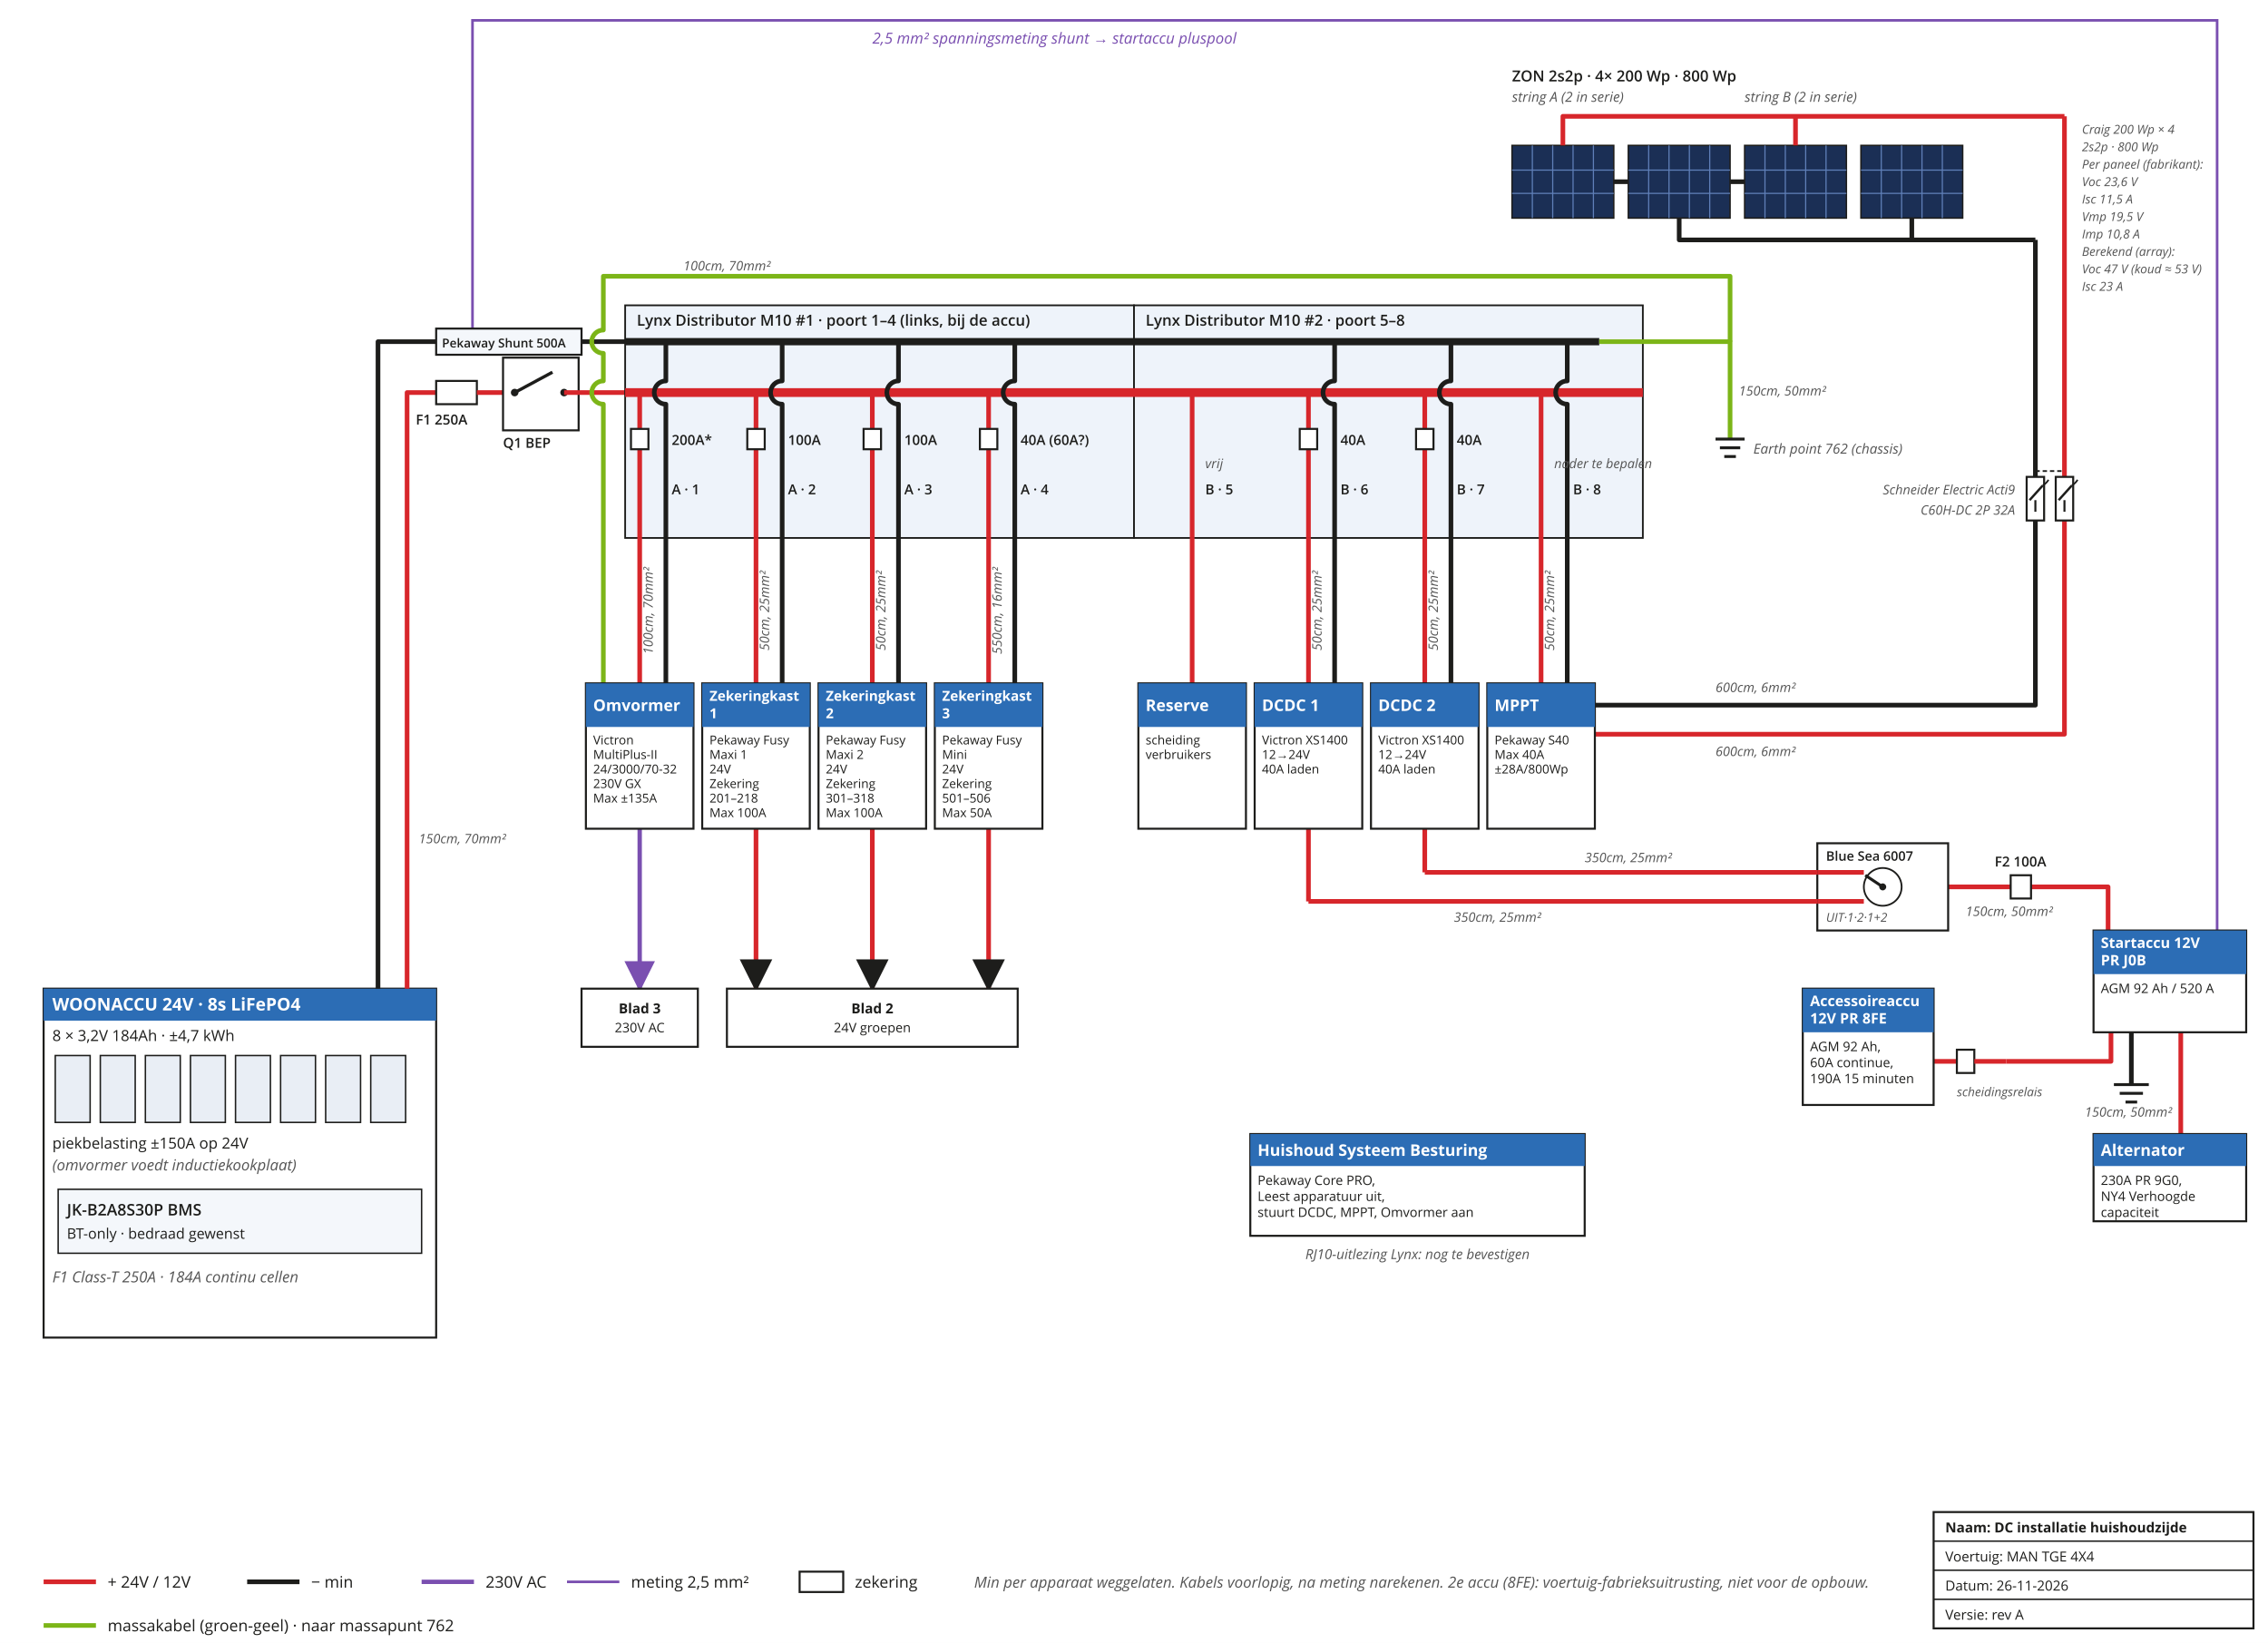
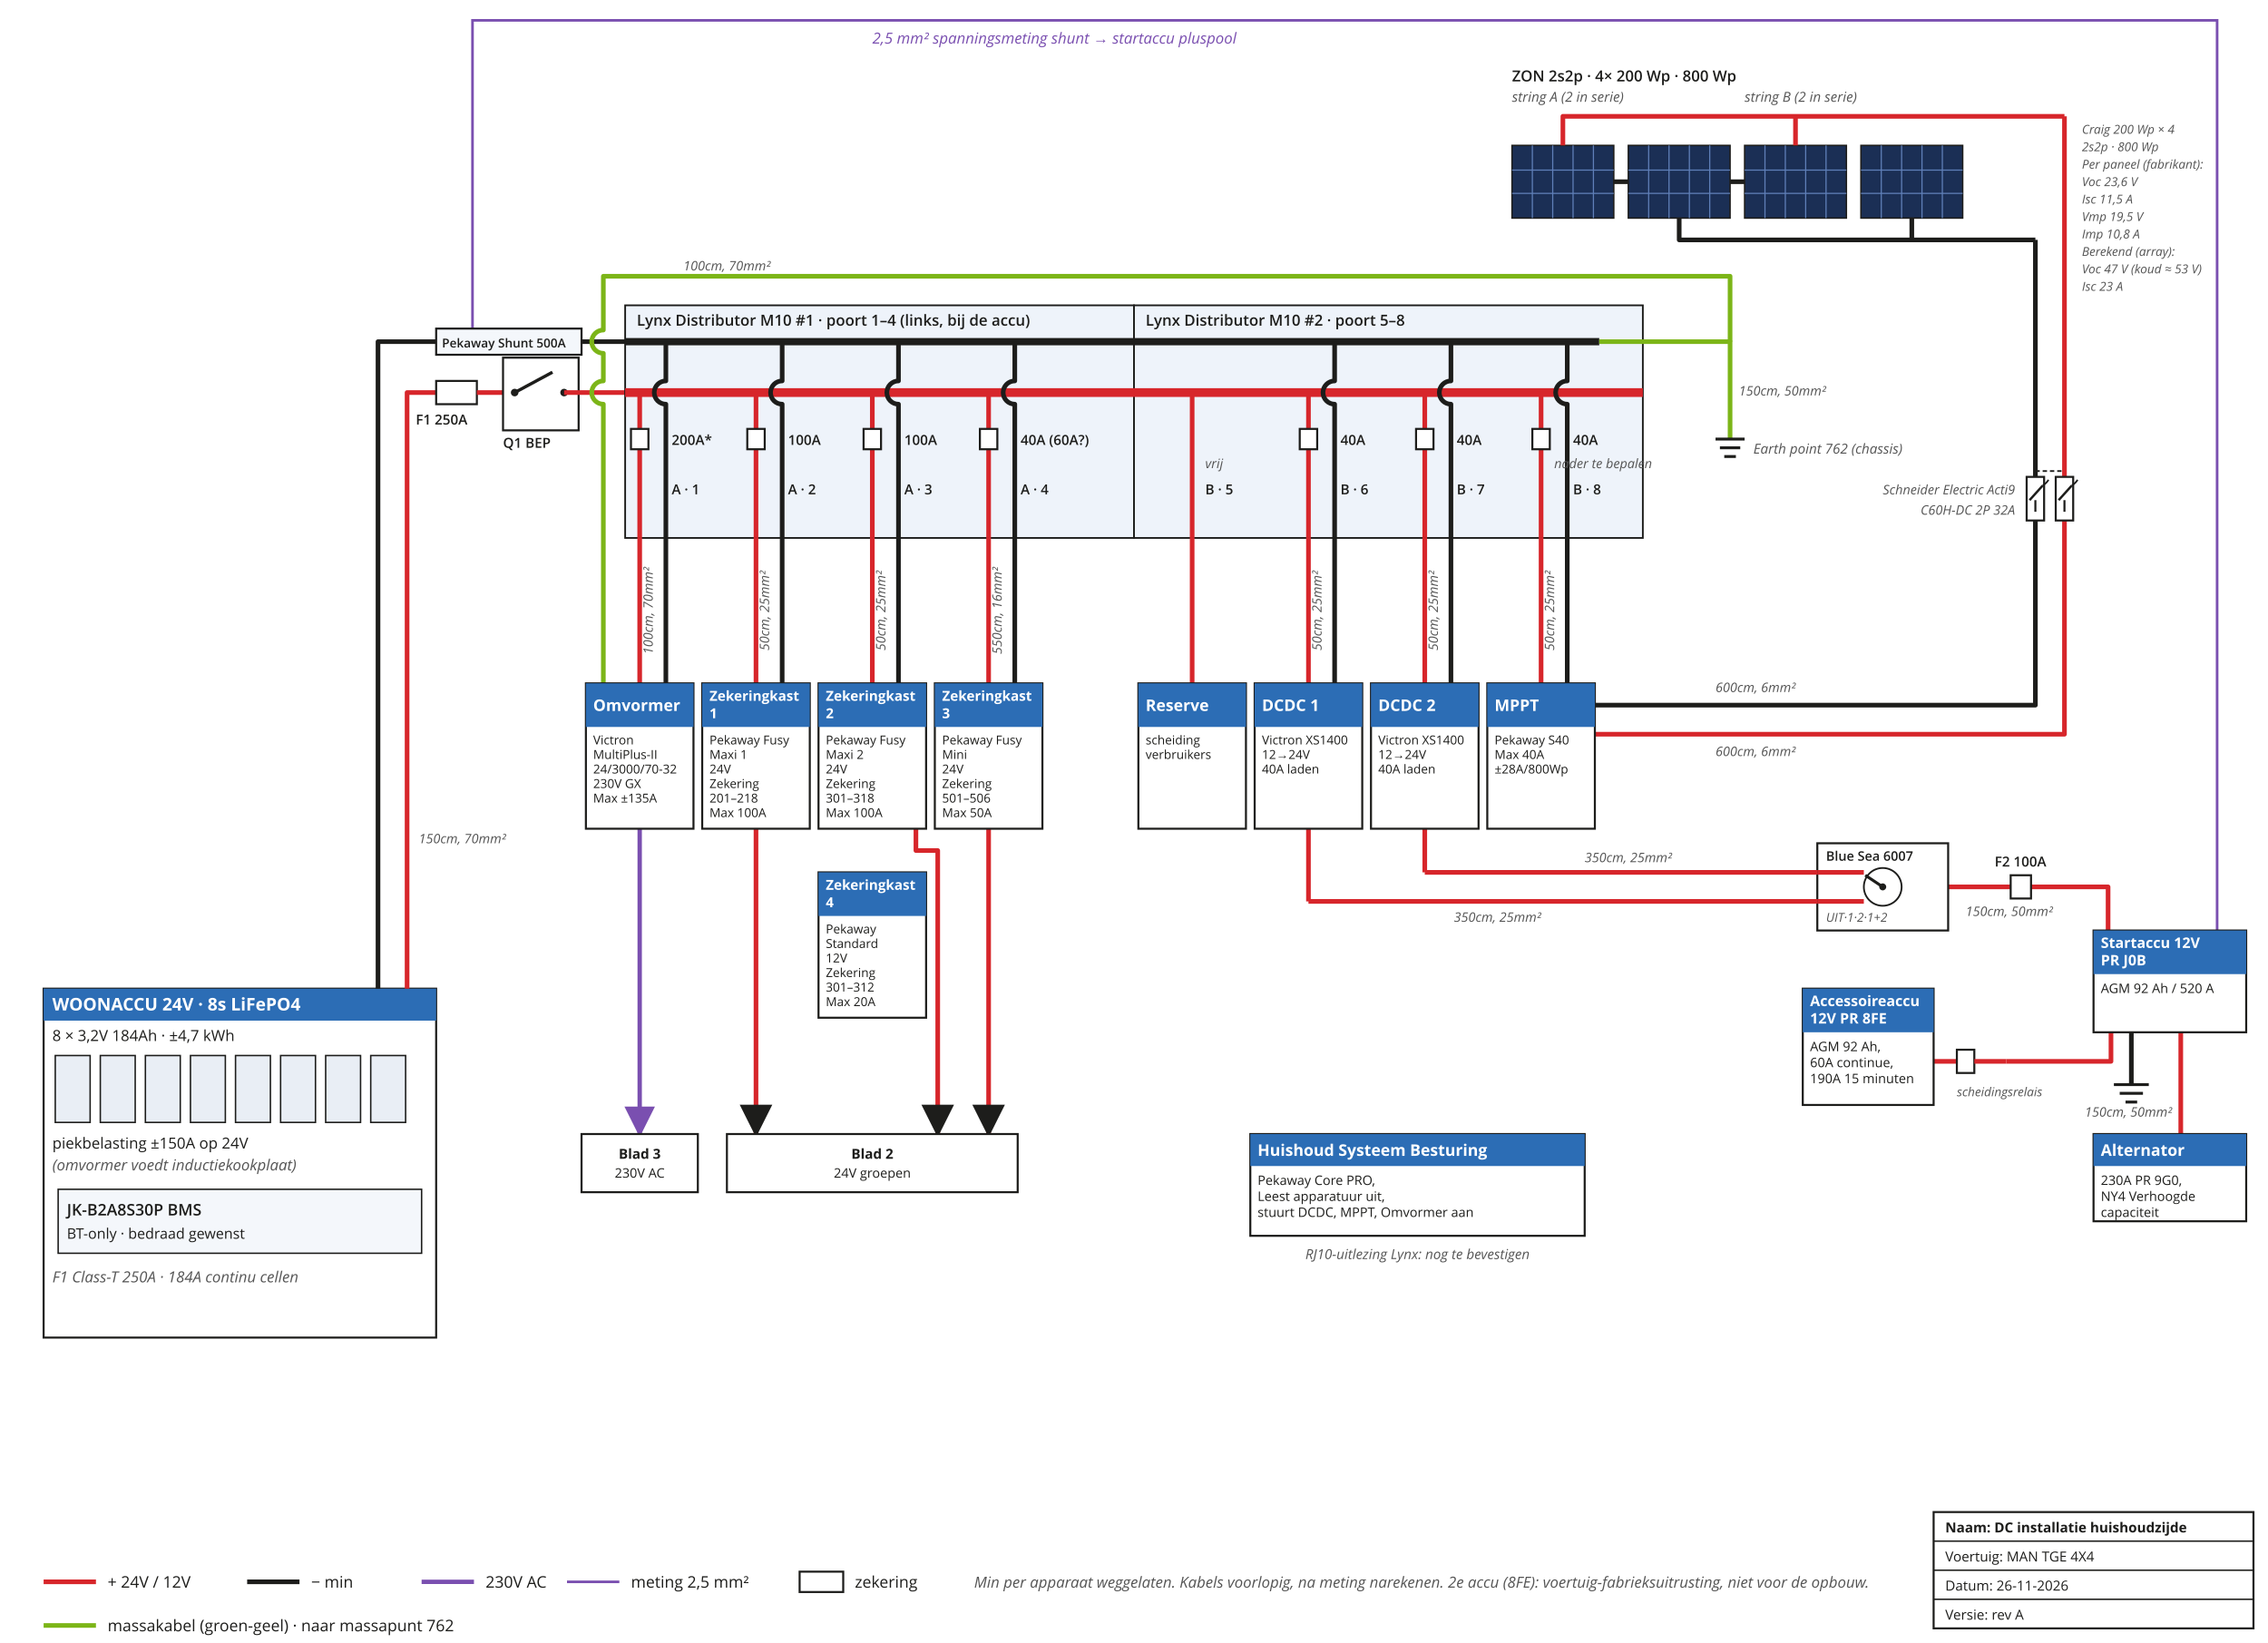
<svg xmlns="http://www.w3.org/2000/svg" viewBox="0 0 1560 1130" role="img" aria-label="Blad 1 energie en laden: woonaccu links onder, Lynx A en B midden met poorten 1 tot 8, zon 2s2p rechtsboven, 12V voertuigdelen rechts.">
  <rect width="100%" height="100%" fill="#fff" />
  <defs>
    <style>.p{stroke:#d7262b;stroke-width:3.2;fill:none;stroke-linejoin:round}
.n{stroke:#1d1d1b;stroke-width:3.2;fill:none;stroke-linejoin:round}
.ac{stroke:#7a4fb0;stroke-width:3;fill:none}
.box{fill:#fff;stroke:#1d1d1b;stroke-width:1.4}
.hd{fill:#2c6db5}
.ht{fill:#fff;font:700 12px 'Open Sans',Arial,sans-serif}
.bt{fill:#1d1d1b;font:400 11px 'Open Sans',Arial,sans-serif}
.lb{fill:#1d1d1b;font:600 11px 'Open Sans',Arial,sans-serif}
.cb{fill:#555;font:italic 400 10.5px 'Open Sans',Arial,sans-serif}
.fz{fill:#fff;stroke:#1d1d1b;stroke-width:1.4}
.fr{fill:#eef3fa;stroke:#1d1d1b;stroke-width:1.2}
.pv{fill:#1b2f55;stroke:#1d1d1b}
</style>
    <marker id="ar" viewBox="0 0 10 10" refX="9" refY="5" markerWidth="7" markerHeight="7" orient="auto-start-reverse">
      <path d="M0 0L10 5L0 10z" fill="#1d1d1b" />
    </marker>
    <marker id="arp" viewBox="0 0 10 10" refX="9" refY="5" markerWidth="7" markerHeight="7" orient="auto-start-reverse">
      <path d="M0 0L10 5L0 10z" fill="#7a4fb0" />
    </marker>
    <g id="pvp">
      <rect width="70" height="50" class="pv" />
      <path d="M0 17H70M0 33H70M14 0V50M28 0V50M42 0V50M56 0V50" stroke="#5f7fb8" stroke-width=".8" />
    </g>
  </defs>
  <g transform="translate(0,40)">
    <use href="#pvp" x="1040" y="60" />
    <use href="#pvp" x="1120" y="60" />
    <use href="#pvp" x="1200" y="60" />
    <use href="#pvp" x="1280" y="60" />
    <path d="M1110 85H1120" class="n" />
    <path d="M1190 85H1200" class="n" />
    <path d="M1075 60V40H1420" class="p" />
    <path d="M1155 110V125H1400" class="n" />
    <path d="M1235 60V40" class="p" />
    <path d="M1315 110V125" class="n" />
    <text x="1432" y="52" class="cb" style="font-size:8.5px">Craig 200 Wp × 4</text>
    <text x="1432" y="64" class="cb" style="font-size:8.5px">2s2p · 800 Wp</text>
    <text x="1432" y="76" class="cb" style="font-size:8.5px">Per paneel (fabrikant):</text>
    <text x="1432" y="88" class="cb" style="font-size:8.5px">Voc 23,6 V</text>
    <text x="1432" y="100" class="cb" style="font-size:8.5px">Isc 11,5 A</text>
    <text x="1432" y="112" class="cb" style="font-size:8.5px">Vmp 19,5 V</text>
    <text x="1432" y="124" class="cb" style="font-size:8.5px">Imp 10,8 A</text>
    <text x="1432" y="136" class="cb" style="font-size:8.5px">Berekend (array):</text>
    <text x="1432" y="148" class="cb" style="font-size:8.5px">Voc 47 V (koud ≈ 53 V)</text>
    <text x="1432" y="160" class="cb" style="font-size:8.5px">Isc 23 A</text>
    <text x="1040" y="30" class="cb" style="font-size:9.5px">string A (2 in serie)</text>
    <text x="1200" y="30" class="cb" style="font-size:9.5px">string B (2 in serie)</text>
    <text x="1040" y="16" class="lb" style="font-size:10.5px">ZON 2s2p · 4× 200 Wp · 800 Wp</text>
    <path d="M1420 40V465H1097" class="p" />
    <text x="1180" y="480" class="cb" style="font-size:9px">600cm, 6mm²</text>
    <path d="M1400 125V445H1097" class="n" />
    <text x="1180" y="436" class="cb" style="font-size:9px">600cm, 6mm²</text>
    <path d="M1400 284H1420" stroke="#1d1d1b" stroke-width="1.2" stroke-dasharray="3 2" />
    <rect x="1394" y="288" width="12" height="30" fill="#fff" stroke="#1d1d1b" stroke-width="1.4" />
    <path d="M1400 312V304" stroke="#1d1d1b" stroke-width="1.4" />
    <path d="M1396 304L1405 294" stroke="#1d1d1b" stroke-width="1.6" />
    <path d="M1405 294Q1408 292 1409 290" stroke="#1d1d1b" stroke-width="1.2" fill="none" />
    <rect x="1414" y="288" width="12" height="30" fill="#fff" stroke="#1d1d1b" stroke-width="1.4" />
    <path d="M1420 312V304" stroke="#1d1d1b" stroke-width="1.4" />
    <path d="M1416 304L1425 294" stroke="#1d1d1b" stroke-width="1.6" />
    <path d="M1425 294Q1428 292 1429 290" stroke="#1d1d1b" stroke-width="1.2" fill="none" />
    <text x="1386" y="300" class="cb" style="font-size:9px" text-anchor="end">Schneider Electric Acti9</text>
    <text x="1386" y="314" class="cb" style="font-size:9px" text-anchor="end">C60H-DC 2P 32A</text>
    <path d="M325 187V-26H1525V600" stroke="#7a4fb0" stroke-width="1.8" fill="none" />
    <text x="600" y="-10" class="cb" style="fill:#7a4fb0">2,5 mm² spanningsmeting shunt → startaccu pluspool</text>
    <rect x="30" y="640" width="270" height="240" class="box" />
    <rect x="30" y="640" width="270" height="22" class="hd" />
    <text x="36" y="655" class="ht">WOONACCU 24V · 8s LiFePO4</text>
    <text x="36" y="676" class="bt" style="font-size:10.5px">8 × 3,2V 184Ah · ±4,7 kWh</text>
    <rect x="38" y="686" width="24" height="46" fill="#e9eef5" stroke="#1d1d1b" />
    <rect x="69" y="686" width="24" height="46" fill="#e9eef5" stroke="#1d1d1b" />
    <rect x="100" y="686" width="24" height="46" fill="#e9eef5" stroke="#1d1d1b" />
    <rect x="131" y="686" width="24" height="46" fill="#e9eef5" stroke="#1d1d1b" />
    <rect x="162" y="686" width="24" height="46" fill="#e9eef5" stroke="#1d1d1b" />
    <rect x="193" y="686" width="24" height="46" fill="#e9eef5" stroke="#1d1d1b" />
    <rect x="224" y="686" width="24" height="46" fill="#e9eef5" stroke="#1d1d1b" />
    <rect x="255" y="686" width="24" height="46" fill="#e9eef5" stroke="#1d1d1b" />
    <text x="36" y="750" class="bt" style="font-size:10.5px">piekbelasting ±150A op 24V</text>
    <text x="36" y="765" class="cb">(omvormer voedt inductiekookplaat)</text>
    <rect x="40" y="778" width="250" height="44" fill="#f4f7fb" stroke="#1d1d1b" />
    <text x="46" y="796" class="lb">JK-B2A8S30P BMS</text>
    <text x="46" y="812" class="bt" style="font-size:10px">BT-only · bedraad gewenst</text>
    <text x="36" y="842" class="cb">F1 Class-T 250A · 184A continu cellen</text>
    <path d="M260 640V195H300" class="n" />
    <path d="M280 640V230H300" class="p" />
    <text x="288" y="540" class="cb" style="font-size:9px">150cm, 70mm²</text>
    <path d="M400 195H430" class="n" />
    <rect x="300" y="186" width="100" height="18" class="box" style="fill:#f4f7fb" />
    <text x="304" y="199" class="lb" style="font-size:8.5px">Pekaway Shunt 500A</text>
    <rect x="300" y="222" width="28" height="16" class="fz" />
    <text x="286" y="252" class="lb" style="font-size:9.5px">F1 250A</text>
    <path d="M328 230H346" class="p" />
    <rect x="346" y="206" width="52" height="50" fill="none" stroke="#1d1d1b" stroke-width="1.4" />
    <circle cx="354" cy="230" r="2.6" fill="#1d1d1b" />
    <circle cx="388" cy="230" r="2.6" fill="#1d1d1b" />
    <path d="M354 230L380 216" stroke="#1d1d1b" stroke-width="2.2" />
    <path d="M388 230H430" class="p" />
    <text x="346" y="268" class="lb" style="font-size:9.5px">Q1 BEP</text>
    <rect x="430" y="170" width="350" height="160" class="fr" />
    <text x="438" y="184" class="lb" style="font-size:10.5px">Lynx Distributor M10 #1 · poort 1–4 (links, bij de accu)</text>
    <rect x="780" y="170" width="350" height="160" class="fr" />
    <text x="788" y="184" class="lb" style="font-size:10.5px">Lynx Distributor M10 #2 · poort 5–8</text>
    <path d="M430 195H1100" class="n" style="stroke-width:5" />
    <path d="M430 230H1130" class="p" style="stroke-width:6" />
    <path d="M1100 195H1190V262" style="stroke:#7CB518;stroke-width:3.2;fill:none;stroke-linejoin:round" />
    <text x="1196" y="232" class="cb" style="font-size:9px">150cm, 50mm²</text>
    <path d="M1180 262H1200M1183 268H1197M1186 274H1194" stroke="#1d1d1b" stroke-width="2" />
    <text x="1206" y="272" class="cb" style="font-size:9.5px">Earth point 762 (chassis)</text>
    <path d="M458 430V238a8 8 0 0 1 0-16V195" class="n" />
    <path d="M538 430V238a8 8 0 0 1 0-16V195" class="n" />
    <path d="M618 430V238a8 8 0 0 1 0-16V195" class="n" />
    <path d="M698 430V238a8 8 0 0 1 0-16V195" class="n" />
    <path d="M918 430V238a8 8 0 0 1 0-16V195" class="n" />
    <path d="M998 430V238a8 8 0 0 1 0-16V195" class="n" />
    <path d="M1078 430V238a8 8 0 0 1 0-16V195" class="n" />
    <path d="M415 430V238a8 8 0 0 1 0-16V203a8 8 0 0 1 0-16V150H1190V195" style="stroke:#7CB518;stroke-width:3.2;fill:none;stroke-linejoin:round" />
    <text x="470" y="146" class="cb" style="font-size:9px">100cm, 70mm²</text>
    <path d="M440 230V330" class="p" />
    <rect x="434" y="255" width="12" height="14" class="fz" />
    <text x="462" y="266" class="lb" style="font-size:9.5px">200A*</text>
    <text x="462" y="300" class="lb" style="font-size:9.5px">A · 1</text>
    <path d="M440 330V430" class="p" />
    <path d="M520 230V330" class="p" />
    <rect x="514" y="255" width="12" height="14" class="fz" />
    <text x="542" y="266" class="lb" style="font-size:9.5px">100A</text>
    <text x="542" y="300" class="lb" style="font-size:9.5px">A · 2</text>
    <path d="M520 330V430" class="p" />
    <path d="M600 230V330" class="p" />
    <rect x="594" y="255" width="12" height="14" class="fz" />
    <text x="622" y="266" class="lb" style="font-size:9.5px">100A</text>
    <text x="622" y="300" class="lb" style="font-size:9.5px">A · 3</text>
    <path d="M600 330V430" class="p" />
    <path d="M680 230V330" class="p" />
    <rect x="674" y="255" width="12" height="14" class="fz" />
    <text x="702" y="266" class="lb" style="font-size:9.5px">40A (60A?)</text>
    <text x="702" y="300" class="lb" style="font-size:9.5px">A · 4</text>
    <path d="M680 330V430" class="p" />
    <path d="M820 230V330" class="p" />
    <text x="829" y="282" class="cb" style="font-size:9px">vrij</text>
    <text x="829" y="300" class="lb" style="font-size:9.5px">B · 5</text>
    <path d="M820 330V430" class="p" />
    <path d="M900 230V330" class="p" />
    <rect x="894" y="255" width="12" height="14" class="fz" />
    <text x="922" y="266" class="lb" style="font-size:9.5px">40A</text>
    <text x="922" y="300" class="lb" style="font-size:9.5px">B · 6</text>
    <path d="M900 330V430" class="p" />
    <path d="M980 230V330" class="p" />
    <rect x="974" y="255" width="12" height="14" class="fz" />
    <text x="1002" y="266" class="lb" style="font-size:9.5px">40A</text>
    <text x="1002" y="300" class="lb" style="font-size:9.5px">B · 7</text>
    <path d="M980 330V430" class="p" />
    <path d="M1060 230V330" class="p" />
+     <rect x="1054" y="255" width="12" height="14" class="fz" />
+     <text x="1082" y="266" class="lb" style="font-size:9.5px">40A</text>
    <text x="1069" y="282" class="cb" style="font-size:9px">nader te bepalen</text>
    <text x="1082" y="300" class="lb" style="font-size:9.5px">B · 8</text>
    <path d="M1060 330V430" class="p" />
-     <path d="M440 530V640" class="ac" marker-end="url(#arp)" />
-     <path d="M520 530V640" class="p" marker-end="url(#ar)" />
-     <path d="M600 530V640" class="p" marker-end="url(#ar)" />
-     <path d="M680 530V640" class="p" marker-end="url(#ar)" />
+     <path d="M440 530V740" class="ac" marker-end="url(#arp)" />
+     <path d="M520 530V740" class="p" marker-end="url(#ar)" />
+     <path d="M630 530V545H645V740" class="p" marker-end="url(#ar)" />
+     <path d="M680 530V740" class="p" marker-end="url(#ar)" />
    <path d="M1450 600V570H1340" class="p" />
    <rect x="1383" y="562" width="14" height="16" class="fz" />
    <text x="1372" y="556" class="lb" style="font-size:9.5px">F2 100A</text>
    <text x="1352" y="590" class="cb" style="font-size:9px">150cm, 50mm²</text>
    <rect x="1250" y="540" width="90" height="60" class="box" />
    <circle cx="1295" cy="570" r="13" fill="#fff" stroke="#1d1d1b" stroke-width="1.2" />
    <circle cx="1295" cy="570" r="2.4" fill="#1d1d1b" />
    <path d="M1295 570L1283 562" stroke="#1d1d1b" stroke-width="2" />
    <text x="1256" y="552" class="lb" style="font-size:9px">Blue Sea 6007</text>
    <text x="1256" y="594" class="cb" style="font-size:8.5px">UIT·1·2·1+2</text>
    <path d="M1250 560H1282" class="p" />
    <path d="M1250 580H1282" class="p" />
    <path d="M980 560V530" class="p" />
    <path d="M980 560H1250" class="p" />
    <path d="M900 580V530" class="p" />
    <path d="M900 580H1250" class="p" />
    <text x="1090" y="553" class="cb" style="font-size:9px">350cm, 25mm²</text>
    <text x="1000" y="594" class="cb" style="font-size:9px">350cm, 25mm²</text>
    <path d="M1330 690H1346" class="p" />
    <rect x="1346" y="682" width="12" height="16" class="fz" />
    <path d="M1358 690H1380" class="p" />
    <text x="1346" y="714" class="cb" style="font-size:8.5px">scheidingsrelais</text>
    <path d="M1380 690H1452V670" class="p" />
    <path d="M1466 670V706" class="n" />
    <path d="M1454 706H1478M1458 712H1474M1462 718H1470" stroke="#1d1d1b" stroke-width="2" />
    <path d="M1500 740V670" class="p" />
    <text x="1494" y="728" text-anchor="end" class="cb" style="font-size:9px">150cm, 50mm²</text>
    <text x="975" y="826" class="cb" text-anchor="middle" style="font-size:9.5px">RJ10-uitlezing Lynx: nog te bevestigen</text>
    <g transform="translate(30,1040)">
      <path d="M0 8H36" class="p" />
      <text x="44" y="12" class="bt">+ 24V / 12V</text>
      <path d="M140 8H176" class="n" />
      <text x="184" y="12" class="bt">− min</text>
      <path d="M260 8H296" class="ac" />
      <text x="304" y="12" class="bt">230V AC</text>
      <path d="M360 8H396" stroke="#7a4fb0" stroke-width="1.8" />
      <text x="404" y="12" class="bt">meting 2,5 mm²</text>
      <rect x="520" y="1" width="30" height="14" class="fz" />
      <text x="558" y="12" class="bt">zekering</text>
      <path d="M0 38H36" style="stroke:#7CB518;stroke-width:3.2;fill:none;stroke-linejoin:round" />
      <text x="44" y="42" class="bt">massakabel (groen-geel) · naar massapunt 762</text>
      <text x="640" y="12" class="cb">Min per apparaat weggelaten. Kabels voorlopig, na meting narekenen. 2e accu (8FE): voertuig-fabrieksuitrusting, niet voor de opbouw.</text>
    </g>
    <rect x="403" y="430" width="74" height="100" class="box" />
    <rect x="403" y="430" width="74" height="30" class="hd" />
    <text x="408" y="449" class="ht" style="font-size:11px">Omvormer</text>
    <text x="408" y="472" class="bt" style="font-size:8.5px">Victron</text>
    <text x="408" y="482" class="bt" style="font-size:8.5px">MultiPlus-II</text>
    <text x="408" y="492" class="bt" style="font-size:8.5px">24/3000/70-32</text>
    <text x="408" y="502" class="bt" style="font-size:8.5px">230V GX</text>
    <text x="408" y="512" class="bt" style="font-size:8.5px">Max ±135A</text>
    <rect x="483" y="430" width="74" height="100" class="box" />
    <rect x="483" y="430" width="74" height="30" class="hd" />
    <text x="488" y="442" class="ht" style="font-size:9.5px">Zekeringkast</text>
    <text x="488" y="454" class="ht" style="font-size:9.5px">1</text>
    <text x="488" y="472" class="bt" style="font-size:8.5px">Pekaway Fusy</text>
    <text x="488" y="482" class="bt" style="font-size:8.5px">Maxi 1</text>
    <text x="488" y="492" class="bt" style="font-size:8.5px">24V</text>
    <text x="488" y="502" class="bt" style="font-size:8.5px">Zekering</text>
    <text x="488" y="512" class="bt" style="font-size:8.5px">201–218</text>
    <text x="488" y="522" class="bt" style="font-size:8.5px">Max 100A</text>
    <rect x="563" y="430" width="74" height="100" class="box" />
    <rect x="563" y="430" width="74" height="30" class="hd" />
    <text x="568" y="442" class="ht" style="font-size:9.5px">Zekeringkast</text>
    <text x="568" y="454" class="ht" style="font-size:9.5px">2</text>
    <text x="568" y="472" class="bt" style="font-size:8.5px">Pekaway Fusy</text>
    <text x="568" y="482" class="bt" style="font-size:8.5px">Maxi 2</text>
    <text x="568" y="492" class="bt" style="font-size:8.5px">24V</text>
    <text x="568" y="502" class="bt" style="font-size:8.5px">Zekering</text>
    <text x="568" y="512" class="bt" style="font-size:8.5px">301–318</text>
    <text x="568" y="522" class="bt" style="font-size:8.5px">Max 100A</text>
+     <rect x="563" y="560" width="74" height="100" class="box" />
+     <rect x="563" y="560" width="74" height="30" class="hd" />
+     <text x="568" y="572" class="ht" style="font-size:9.5px">Zekeringkast</text>
+     <text x="568" y="584" class="ht" style="font-size:9.5px">4</text>
+     <text x="568" y="602" class="bt" style="font-size:8.5px">Pekaway</text>
+     <text x="568" y="612" class="bt" style="font-size:8.5px">Standard</text>
+     <text x="568" y="622" class="bt" style="font-size:8.5px">12V</text>
+     <text x="568" y="632" class="bt" style="font-size:8.5px">Zekering</text>
+     <text x="568" y="642" class="bt" style="font-size:8.5px">301–312</text>
+     <text x="568" y="652" class="bt" style="font-size:8.5px">Max 20A</text>
    <rect x="643" y="430" width="74" height="100" class="box" />
    <rect x="643" y="430" width="74" height="30" class="hd" />
    <text x="648" y="442" class="ht" style="font-size:9.5px">Zekeringkast</text>
    <text x="648" y="454" class="ht" style="font-size:9.5px">3</text>
    <text x="648" y="472" class="bt" style="font-size:8.5px">Pekaway Fusy</text>
    <text x="648" y="482" class="bt" style="font-size:8.5px">Mini</text>
    <text x="648" y="492" class="bt" style="font-size:8.5px">24V</text>
    <text x="648" y="502" class="bt" style="font-size:8.5px">Zekering</text>
    <text x="648" y="512" class="bt" style="font-size:8.5px">501–506</text>
    <text x="648" y="522" class="bt" style="font-size:8.5px">Max 50A</text>
    <rect x="783" y="430" width="74" height="100" class="box" />
    <rect x="783" y="430" width="74" height="30" class="hd" />
    <text x="788" y="449" class="ht" style="font-size:11px">Reserve</text>
    <text x="788" y="472" class="bt" style="font-size:8.5px">scheiding</text>
    <text x="788" y="482" class="bt" style="font-size:8.5px">verbruikers</text>
    <rect x="863" y="430" width="74" height="100" class="box" />
    <rect x="863" y="430" width="74" height="30" class="hd" />
    <text x="868" y="449" class="ht" style="font-size:11px">DCDC 1</text>
    <text x="868" y="472" class="bt" style="font-size:8.5px">Victron XS1400</text>
    <text x="868" y="482" class="bt" style="font-size:8.5px">12→24V</text>
    <text x="868" y="492" class="bt" style="font-size:8.5px">40A laden</text>
    <rect x="943" y="430" width="74" height="100" class="box" />
    <rect x="943" y="430" width="74" height="30" class="hd" />
    <text x="948" y="449" class="ht" style="font-size:11px">DCDC 2</text>
    <text x="948" y="472" class="bt" style="font-size:8.5px">Victron XS1400</text>
    <text x="948" y="482" class="bt" style="font-size:8.5px">12→24V</text>
    <text x="948" y="492" class="bt" style="font-size:8.5px">40A laden</text>
    <rect x="1023" y="430" width="74" height="100" class="box" />
    <rect x="1023" y="430" width="74" height="30" class="hd" />
    <text x="1028" y="449" class="ht" style="font-size:11px">MPPT</text>
    <text x="1028" y="472" class="bt" style="font-size:8.5px">Pekaway S40</text>
    <text x="1028" y="482" class="bt" style="font-size:8.5px">Max 40A</text>
    <text x="1028" y="492" class="bt" style="font-size:8.5px">±28A/800Wp</text>
    <text transform="translate(449,380) rotate(-90)" text-anchor="middle" class="cb" style="font-size:9px">100cm, 70mm²</text>
    <text transform="translate(529,380) rotate(-90)" text-anchor="middle" class="cb" style="font-size:9px">50cm, 25mm²</text>
    <text transform="translate(609,380) rotate(-90)" text-anchor="middle" class="cb" style="font-size:9px">50cm, 25mm²</text>
    <text transform="translate(689,380) rotate(-90)" text-anchor="middle" class="cb" style="font-size:9px">550cm, 16mm²</text>
    <text transform="translate(909,380) rotate(-90)" text-anchor="middle" class="cb" style="font-size:9px">50cm, 25mm²</text>
    <text transform="translate(989,380) rotate(-90)" text-anchor="middle" class="cb" style="font-size:9px">50cm, 25mm²</text>
    <text transform="translate(1069,380) rotate(-90)" text-anchor="middle" class="cb" style="font-size:9px">50cm, 25mm²</text>
-     <rect x="400" y="640" width="80" height="40" class="box" />
-     <text x="440" y="657" text-anchor="middle" class="ht" style="font-size:9.5px;fill:#1d1d1b">Blad 3</text>
-     <text x="440" y="670" text-anchor="middle" class="bt" style="font-size:9px">230V AC</text>
-     <rect x="500" y="640" width="200" height="40" class="box" />
-     <text x="600" y="657" text-anchor="middle" class="ht" style="font-size:9.5px;fill:#1d1d1b">Blad 2</text>
-     <text x="600" y="670" text-anchor="middle" class="bt" style="font-size:9px">24V groepen</text>
+     <rect x="400" y="740" width="80" height="40" class="box" />
+     <text x="440" y="757" text-anchor="middle" class="ht" style="font-size:9.5px;fill:#1d1d1b">Blad 3</text>
+     <text x="440" y="770" text-anchor="middle" class="bt" style="font-size:9px">230V AC</text>
+     <rect x="500" y="740" width="200" height="40" class="box" />
+     <text x="600" y="757" text-anchor="middle" class="ht" style="font-size:9.5px;fill:#1d1d1b">Blad 2</text>
+     <text x="600" y="770" text-anchor="middle" class="bt" style="font-size:9px">24V groepen</text>
    <rect x="1440" y="600" width="105" height="70" class="box" />
    <rect x="1440" y="600" width="105" height="30" class="hd" />
    <text x="1445" y="612" class="ht" style="font-size:10px">Startaccu 12V</text>
    <text x="1445" y="624" class="ht" style="font-size:10px">PR J0B</text>
    <text x="1445" y="643" class="bt" style="font-size:9px">AGM 92 Ah / 520 A</text>
    <rect x="1240" y="640" width="90" height="80" class="box" />
    <rect x="1240" y="640" width="90" height="30" class="hd" />
    <text x="1245" y="652" class="ht" style="font-size:10px">Accessoireaccu</text>
    <text x="1245" y="664" class="ht" style="font-size:10px">12V PR 8FE</text>
    <text x="1245" y="683" class="bt" style="font-size:9px">AGM 92 Ah,</text>
    <text x="1245" y="694" class="bt" style="font-size:9px">60A continue,</text>
    <text x="1245" y="705" class="bt" style="font-size:9px">190A 15 minuten</text>
    <rect x="1440" y="740" width="105" height="60" class="box" />
    <rect x="1440" y="740" width="105" height="22" class="hd" />
    <text x="1445" y="755" class="ht" style="font-size:11px">Alternator</text>
    <text x="1445" y="775" class="bt" style="font-size:9px">230A PR 9G0,</text>
    <text x="1445" y="786" class="bt" style="font-size:9px">NY4 Verhoogde</text>
    <text x="1445" y="797" class="bt" style="font-size:9px">capaciteit</text>
    <rect x="860" y="740" width="230" height="70" class="box" />
    <rect x="860" y="740" width="230" height="22" class="hd" />
    <text x="865" y="755" class="ht" style="font-size:11px">Huishoud Systeem Besturing</text>
    <text x="865" y="775" class="bt" style="font-size:9px">Pekaway Core PRO,</text>
    <text x="865" y="786" class="bt" style="font-size:9px">Leest apparatuur uit,</text>
    <text x="865" y="797" class="bt" style="font-size:9px">stuurt DCDC, MPPT, Omvormer aan</text>
  </g>
  <g font-family="Open Sans,Arial,sans-serif">
    <rect x="1330" y="1040" width="220" height="80" fill="#fff" stroke="#1d1d1b" stroke-width="1.4" />
    <path d="M1330 1060H1550M1330 1080H1550M1330 1100H1550" stroke="#1d1d1b" stroke-width="1" />
    <text x="1338" y="1054" font-size="9.5" font-weight="700" fill="#1d1d1b">Naam: DC installatie huishoudzijde</text>
    <text x="1338" y="1074" font-size="9.5" fill="#1d1d1b">Voertuig: MAN TGE 4X4</text>
    <text x="1338" y="1094" font-size="9.5" fill="#1d1d1b">Datum: 26-11-2026</text>
    <text x="1338" y="1114" font-size="9.5" fill="#1d1d1b">Versie: rev A</text>
  </g>
</svg>
